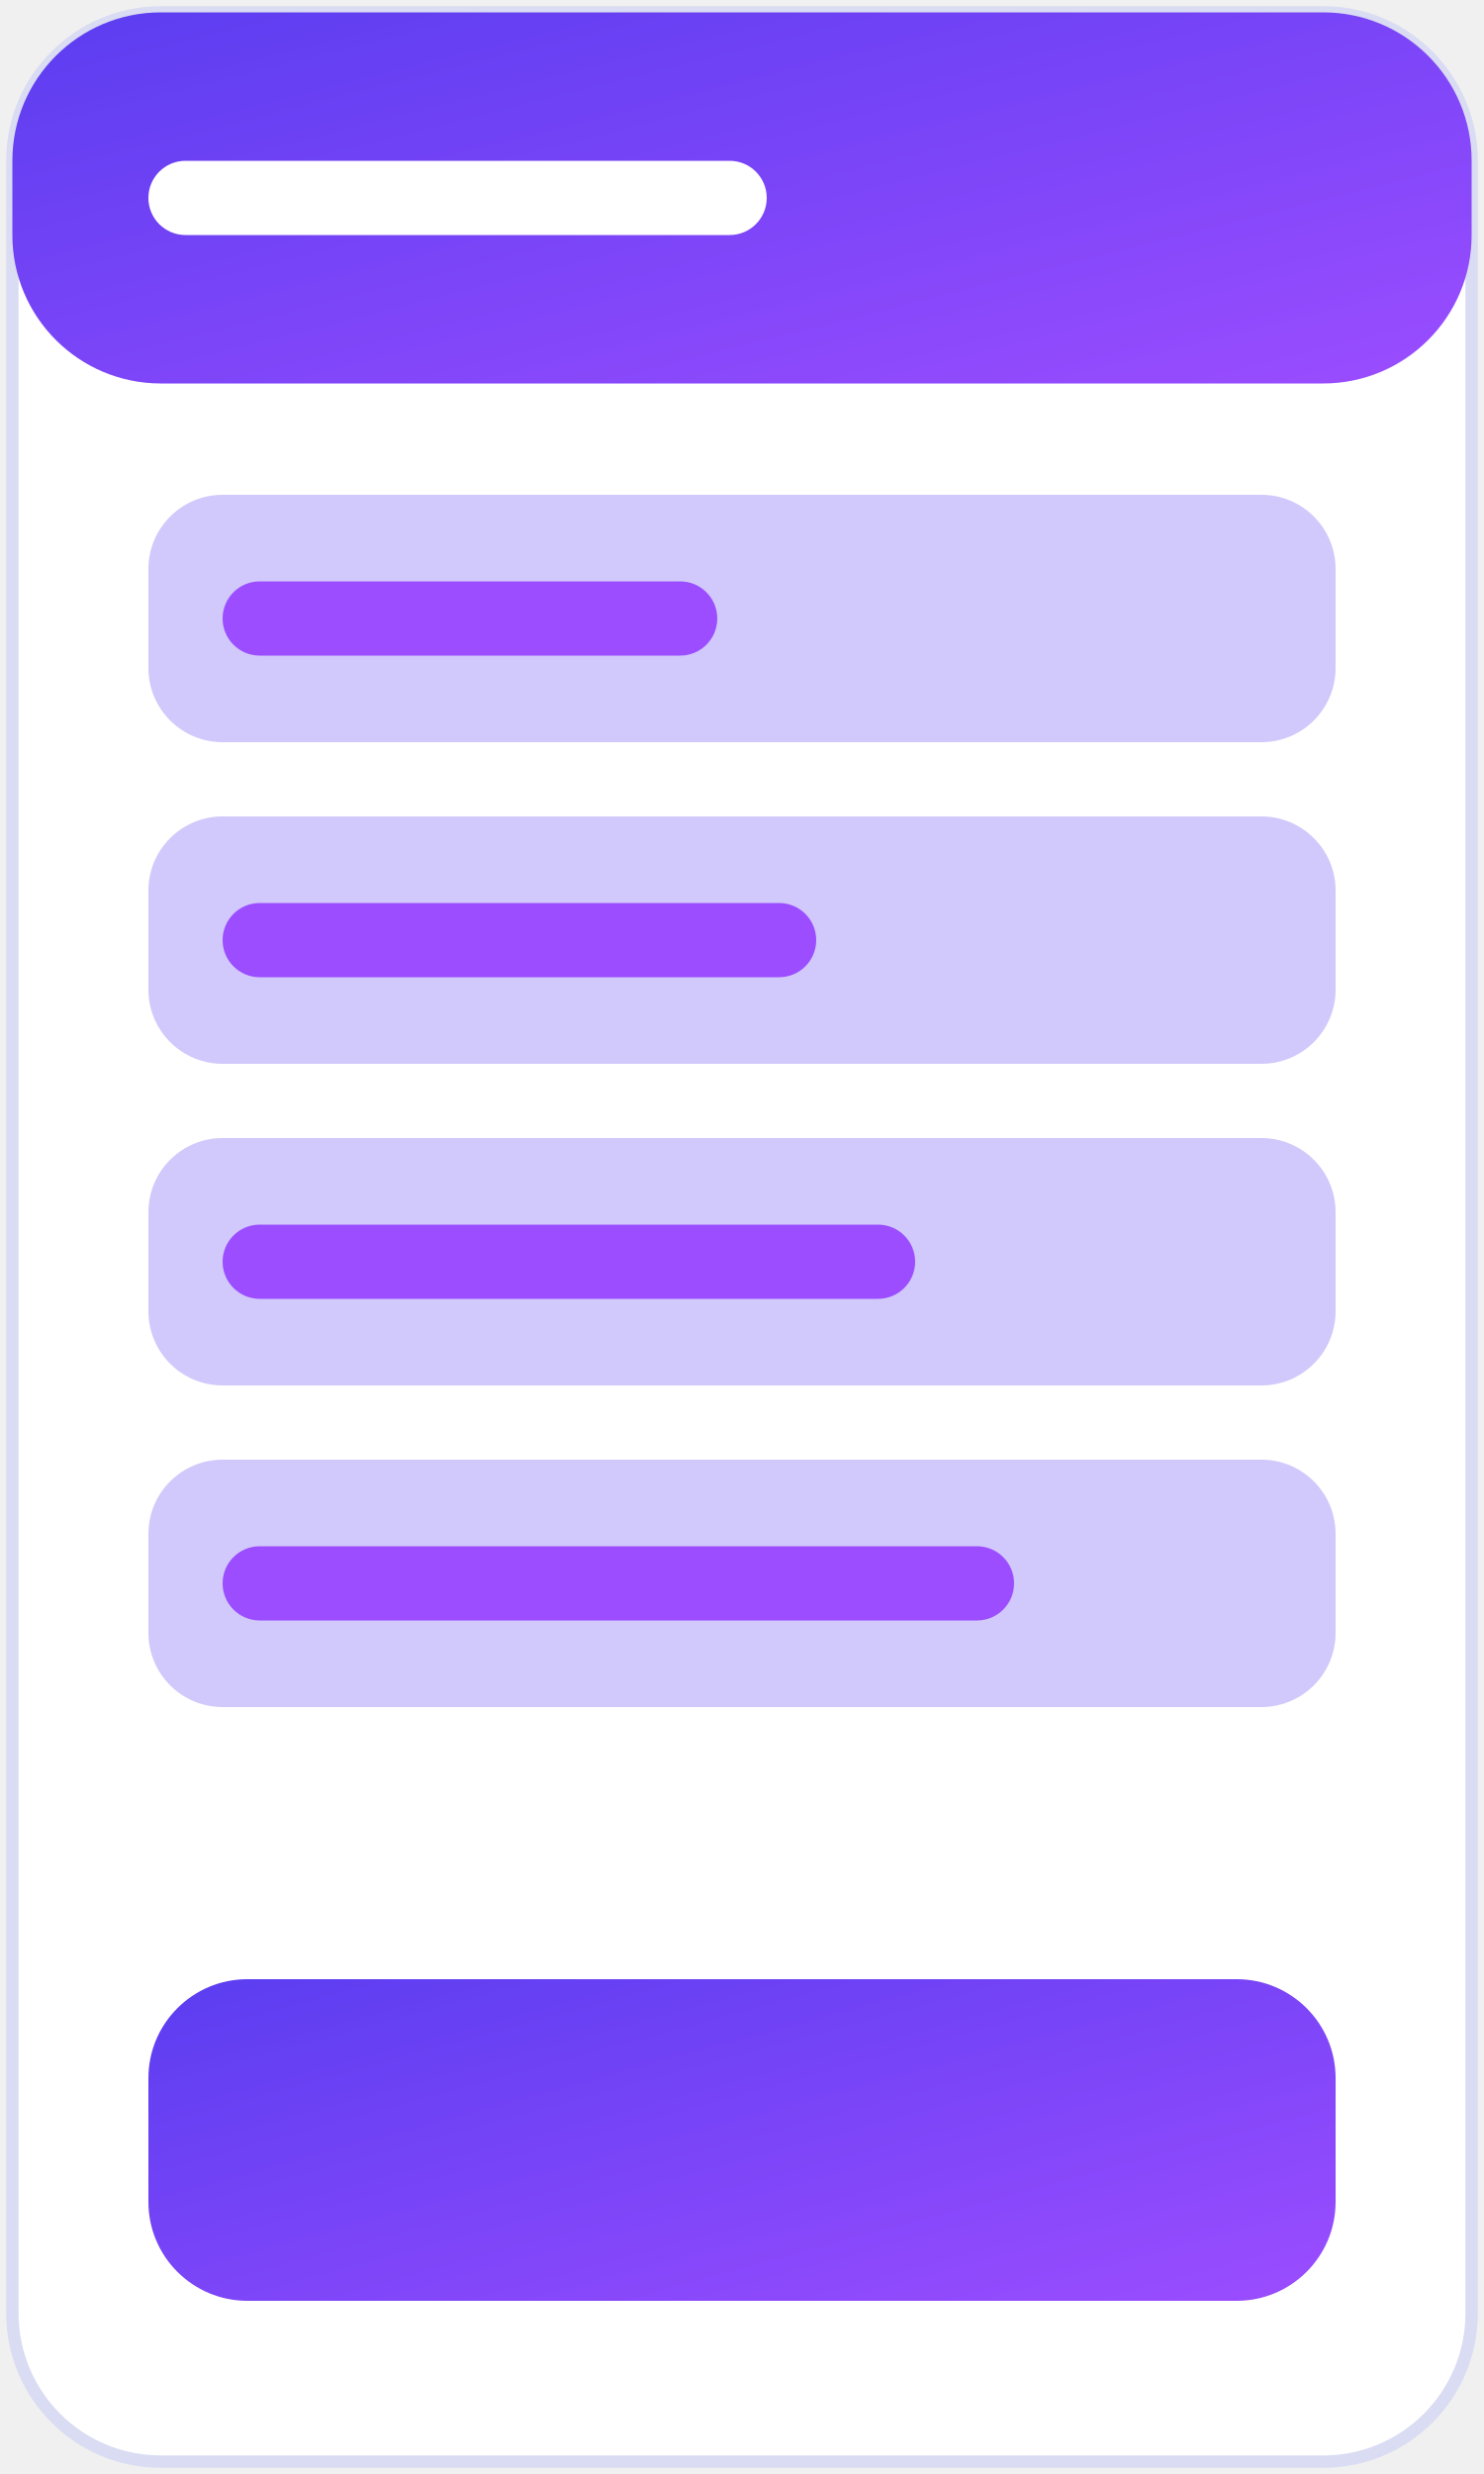
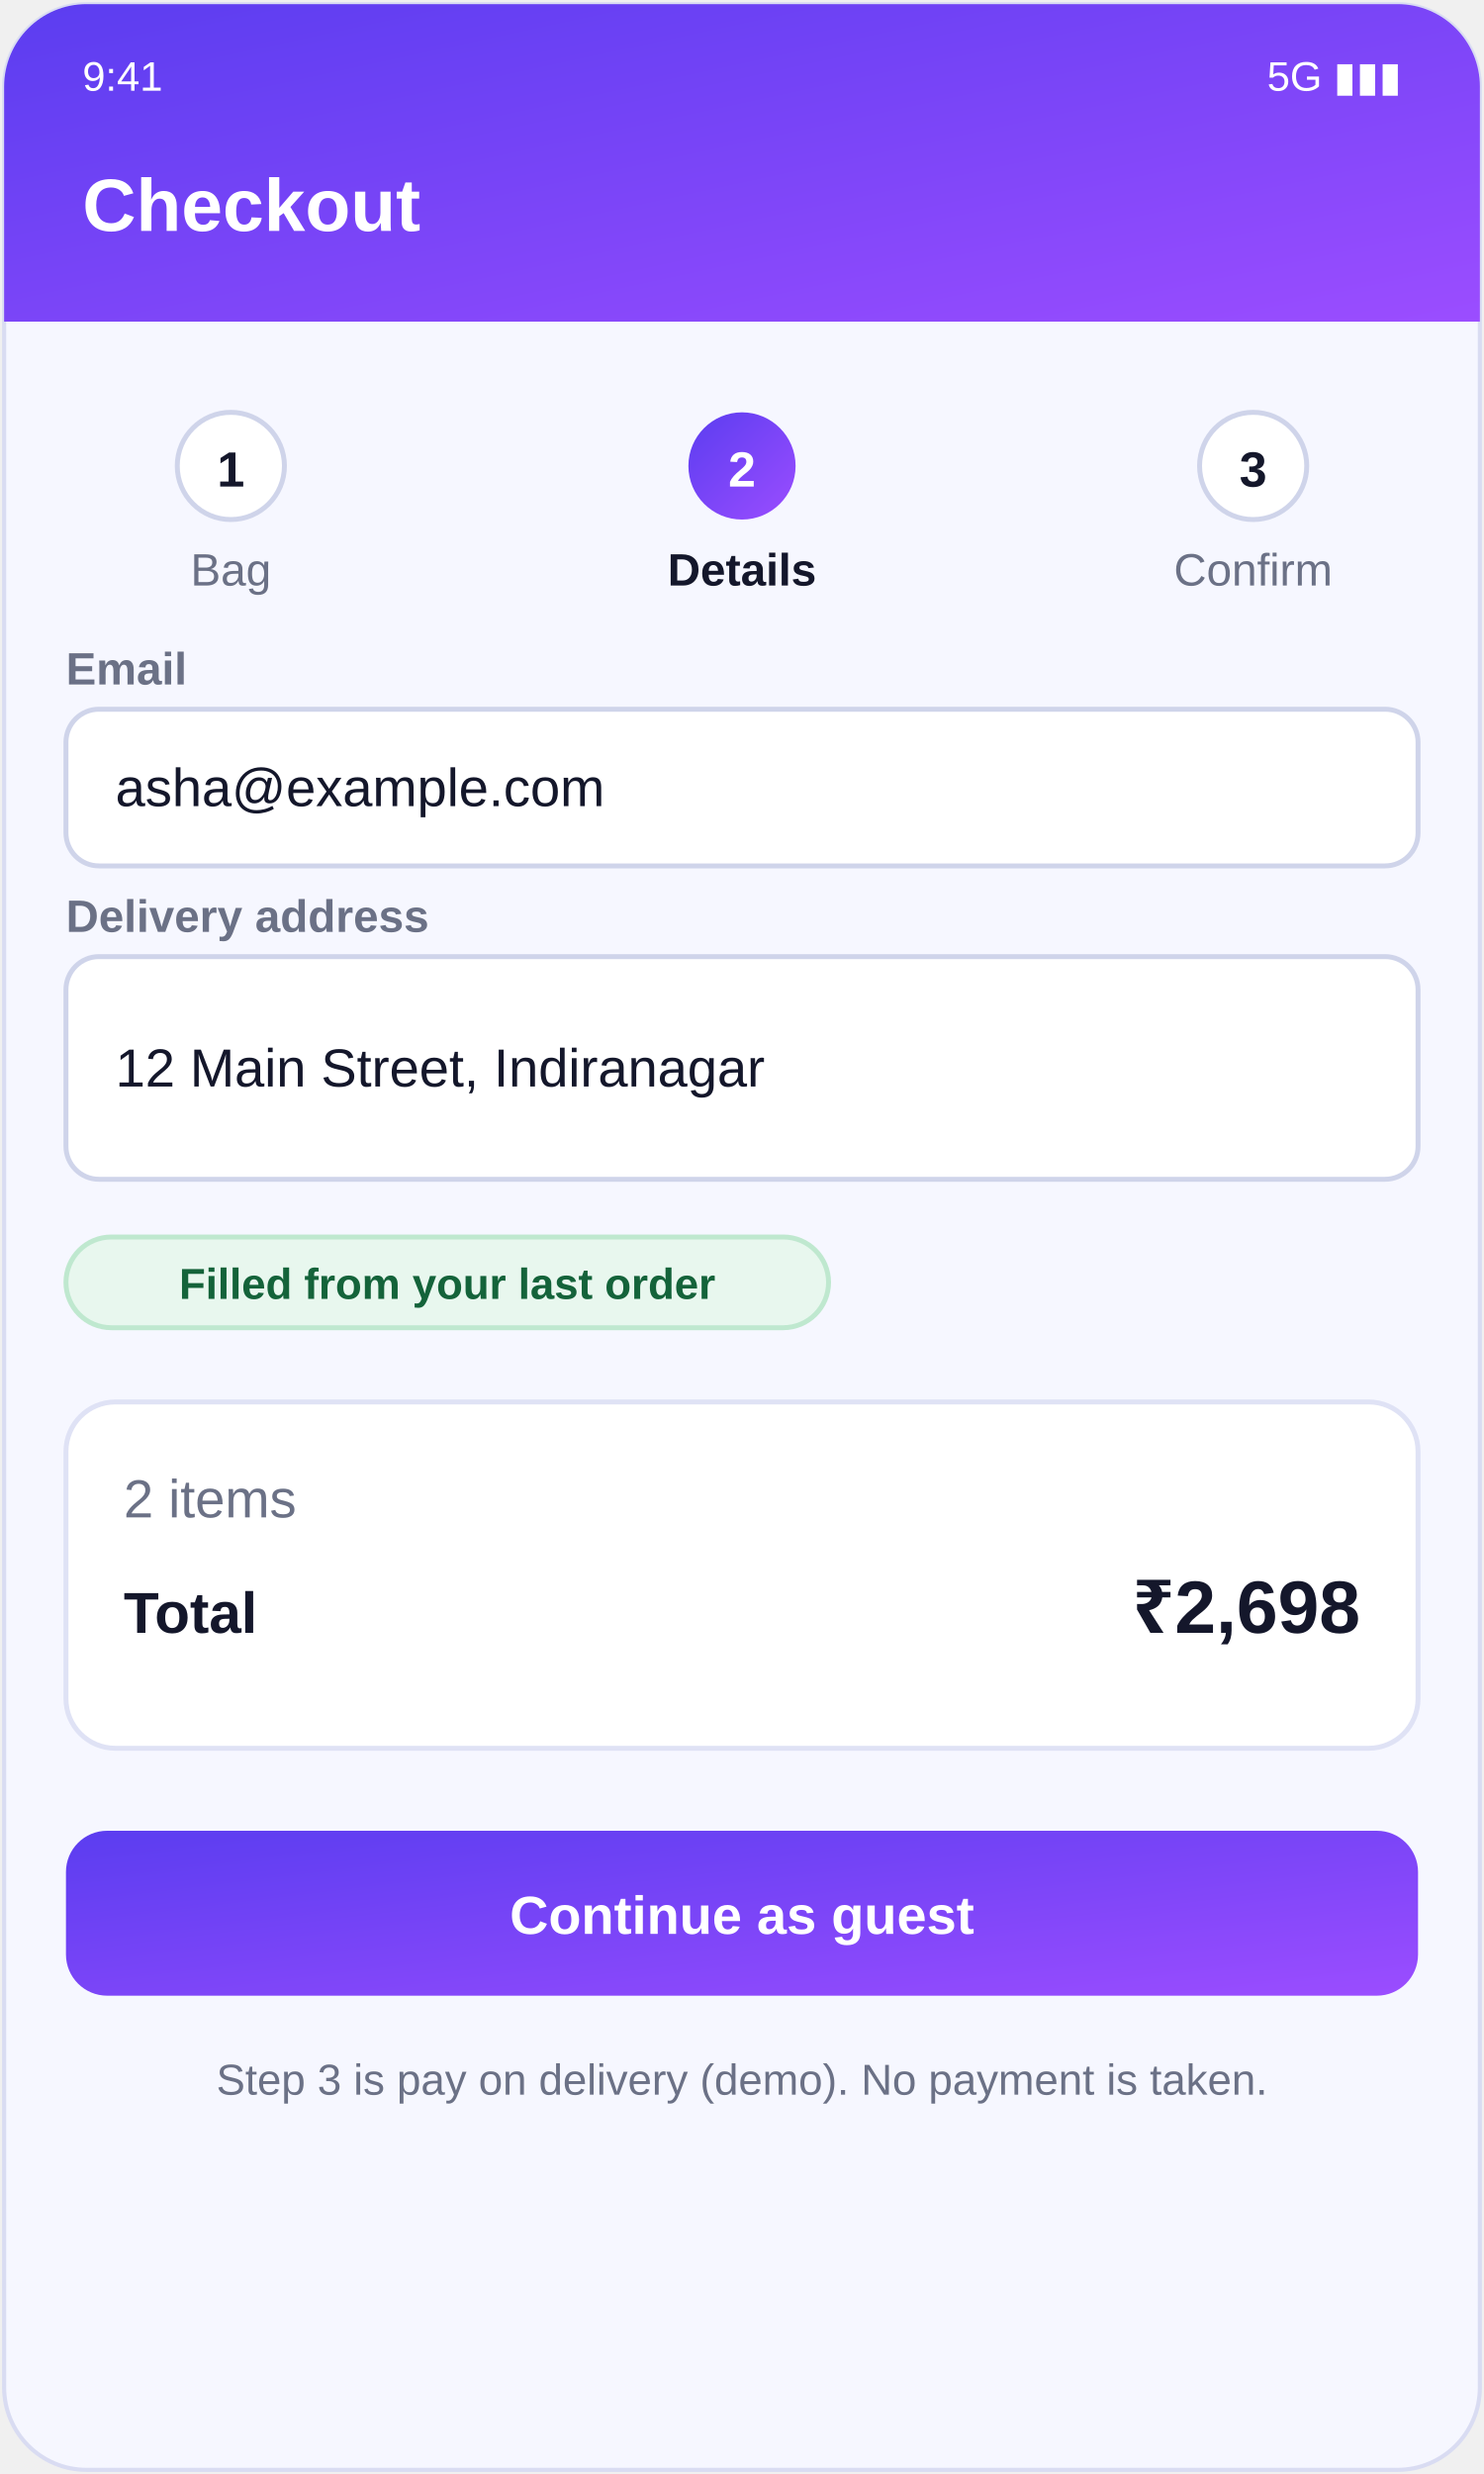
- <svg xmlns="http://www.w3.org/2000/svg" font-family="Arial, Helvetica, sans-serif" viewBox="0 0 120 200" role="img" aria-label="High-fidelity: Checkout" style="width:100%;height:auto">
+ <svg xmlns="http://www.w3.org/2000/svg" viewBox="0 0 360 600" font-family="Arial, Helvetica, sans-serif" role="img" aria-label="Checkout high-fidelity">
  <defs>
-     <linearGradient id="wurbanthread21" x1="0" y1="0" x2="1" y2="1">
+     <linearGradient id="g" x1="0" y1="0" x2="1" y2="1">
      <stop offset="0" stop-color="#5b3df0" />
      <stop offset="1" stop-color="#9b4dff" />
    </linearGradient>
+     <linearGradient id="gl" x1="0" y1="0" x2="1" y2="1">
+       <stop offset="0" stop-color="#5b3df0" stop-opacity=".28" />
+       <stop offset="1" stop-color="#9b4dff" stop-opacity=".18" />
+     </linearGradient>
  </defs>
-   <rect x="1" y="1" width="118" height="198" rx="12" fill="#fff" stroke="#d9dcf2" />
-   <rect x="1" y="1" width="118" height="30" rx="12" fill="url(#wurbanthread21)" />
-   <rect x="12" y="13" width="50" height="6" rx="3" fill="#fff" />
-   <rect x="12" y="40" width="96" height="20" rx="6" fill="#5b3df0" fill-opacity=".28" />
-   <rect x="18" y="47" width="40" height="6" rx="3" fill="#9b4dff" />
-   <rect x="12" y="66" width="96" height="20" rx="6" fill="#5b3df0" fill-opacity=".28" />
-   <rect x="18" y="73" width="48" height="6" rx="3" fill="#9b4dff" />
-   <rect x="12" y="92" width="96" height="20" rx="6" fill="#5b3df0" fill-opacity=".28" />
-   <rect x="18" y="99" width="56" height="6" rx="3" fill="#9b4dff" />
-   <rect x="12" y="118" width="96" height="20" rx="6" fill="#5b3df0" fill-opacity=".28" />
-   <rect x="18" y="125" width="64" height="6" rx="3" fill="#9b4dff" />
-   <rect x="12" y="160" width="96" height="26" rx="8" fill="url(#wurbanthread21)" />
+   <rect x="1" y="1" width="358" height="598" rx="20" fill="#f6f7ff" stroke="#d9dcf2" stroke-width="1" />
+   <g>
+     <path d="M1 21 a20 20 0 0 1 20 -20 h318 a20 20 0 0 1 20 20 v57 h-358z" fill="url(#g)" />
+     <text x="20" y="22" font-size="10" fill="#fff">9:41</text>
+     <text x="340" y="22" font-size="10" fill="#fff" text-anchor="end">5G ▮▮▮</text>
+     <text x="20" y="56" font-size="18" font-weight="700" fill="#fff">Checkout</text>
+     <rect x="43" y="100" width="26" height="26" rx="13" fill="#fff" stroke="#cfd4ea" stroke-width="1.2" />
+     <text x="56" y="118" font-size="12" font-weight="700" fill="#14172b" text-anchor="middle">1</text>
+     <text x="56" y="142" font-size="11" font-weight="400" fill="#6b7186" text-anchor="middle">Bag</text>
+     <rect x="167" y="100" width="26" height="26" rx="13" fill="url(#g)" />
+     <text x="180" y="118" font-size="12" font-weight="700" fill="#fff" text-anchor="middle">2</text>
+     <text x="180" y="142" font-size="11" font-weight="700" fill="#14172b" text-anchor="middle">Details</text>
+     <rect x="291" y="100" width="26" height="26" rx="13" fill="#fff" stroke="#cfd4ea" stroke-width="1.2" />
+     <text x="304" y="118" font-size="12" font-weight="700" fill="#14172b" text-anchor="middle">3</text>
+     <text x="304" y="142" font-size="11" font-weight="400" fill="#6b7186" text-anchor="middle">Confirm</text>
+     <text x="16" y="166" font-size="11" font-weight="600" fill="#6b7186">Email</text>
+     <rect x="16" y="172" width="328" height="38" rx="8" fill="#fff" stroke="#cfd4ea" stroke-width="1.2" />
+     <text x="28" y="195.5" font-size="13" font-weight="400" fill="#14172b">asha@example.com</text>
+     <text x="16" y="226" font-size="11" font-weight="600" fill="#6b7186">Delivery address</text>
+     <rect x="16" y="232" width="328" height="54" rx="8" fill="#fff" stroke="#cfd4ea" stroke-width="1.2" />
+     <text x="28" y="263.5" font-size="13" font-weight="400" fill="#14172b">12 Main Street, Indiranagar</text>
+     <rect x="16" y="300" width="185" height="22" rx="11" fill="#e8f7ee" stroke="#bfe8cf" stroke-width="1.2" />
+     <text x="108.5" y="315" font-size="10.5" font-weight="600" fill="#14633a" text-anchor="middle">Filled from your last order</text>
+     <rect x="16" y="340" width="328" height="84" rx="12" fill="#fff" stroke="#dfe2f5" stroke-width="1.2" />
+     <text x="30" y="368" font-size="13" font-weight="400" fill="#6b7186">2 items</text>
+     <text x="30" y="396" font-size="14" font-weight="700" fill="#14172b">Total</text>
+     <text x="330" y="396" font-size="18" font-weight="700" fill="#14172b" text-anchor="end">₹2,698</text>
+     <rect x="16" y="444" width="328" height="40" rx="10" fill="url(#g)" />
+     <text x="180" y="469" font-size="13" font-weight="700" fill="#fff" text-anchor="middle">Continue as guest</text>
+     <text x="180" y="508" font-size="10.5" font-weight="400" fill="#6b7186" text-anchor="middle">Step 3 is pay on delivery (demo). No payment is taken.</text>
+   </g>
</svg>
